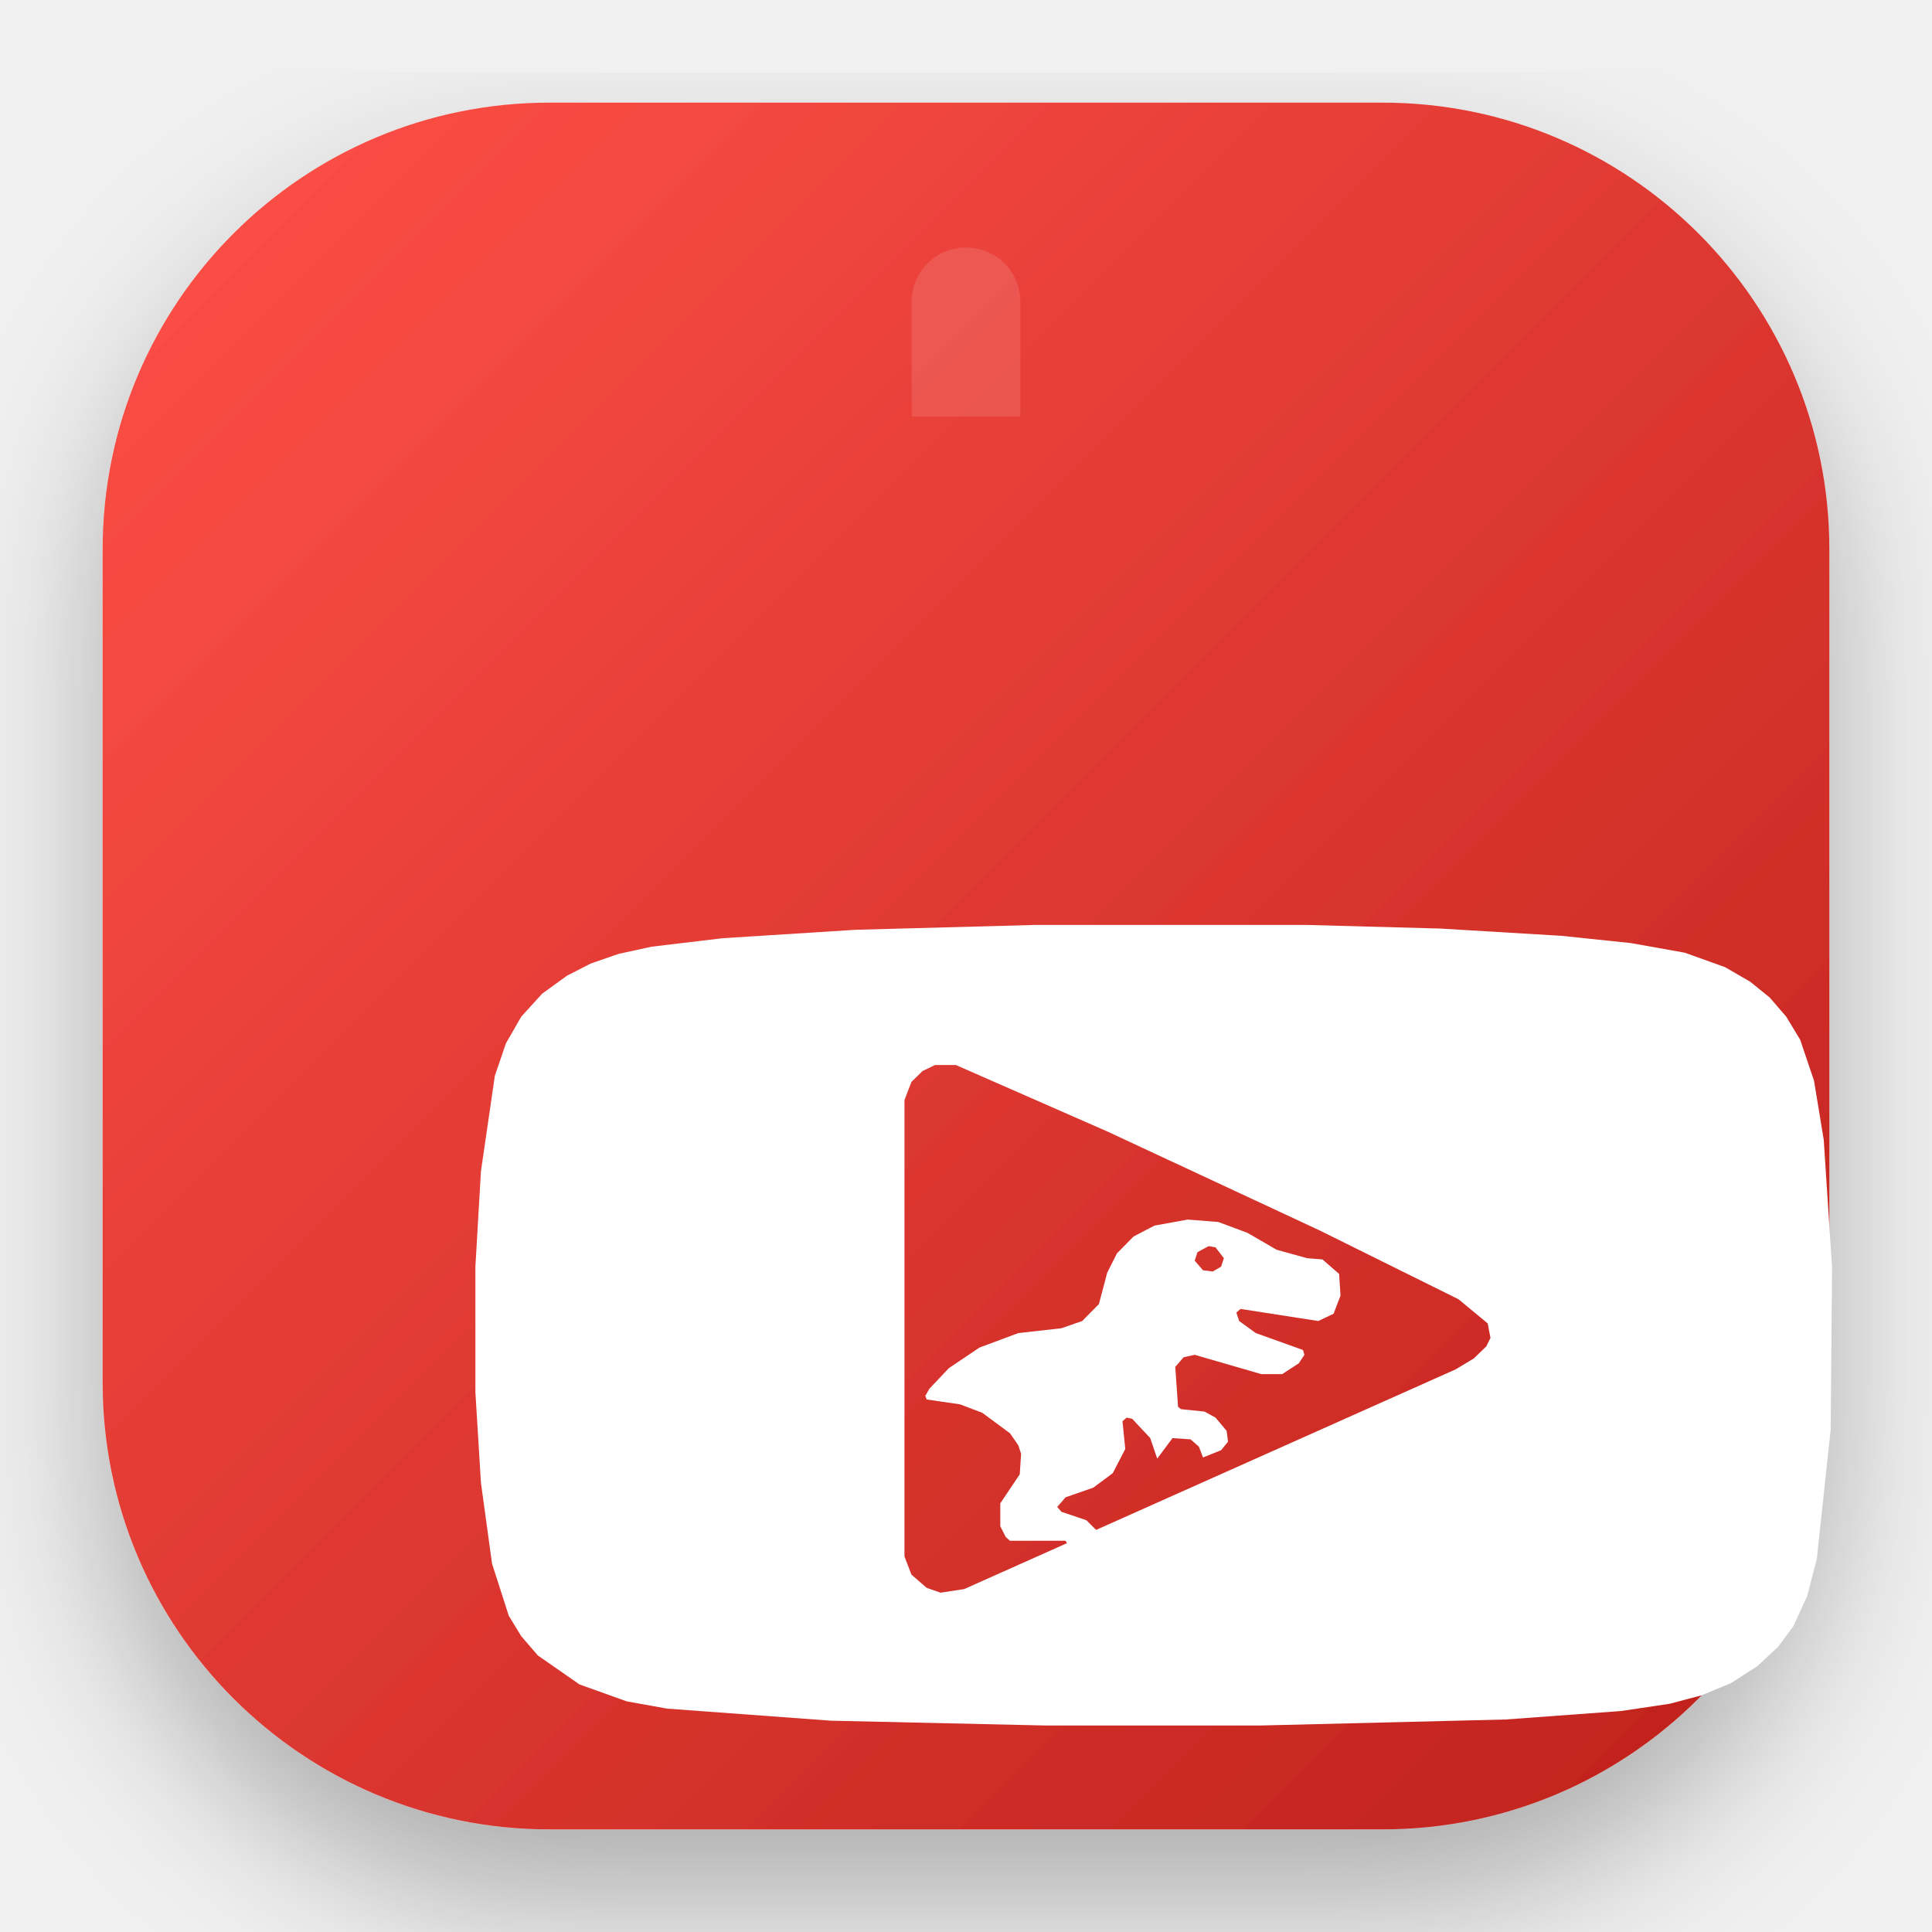
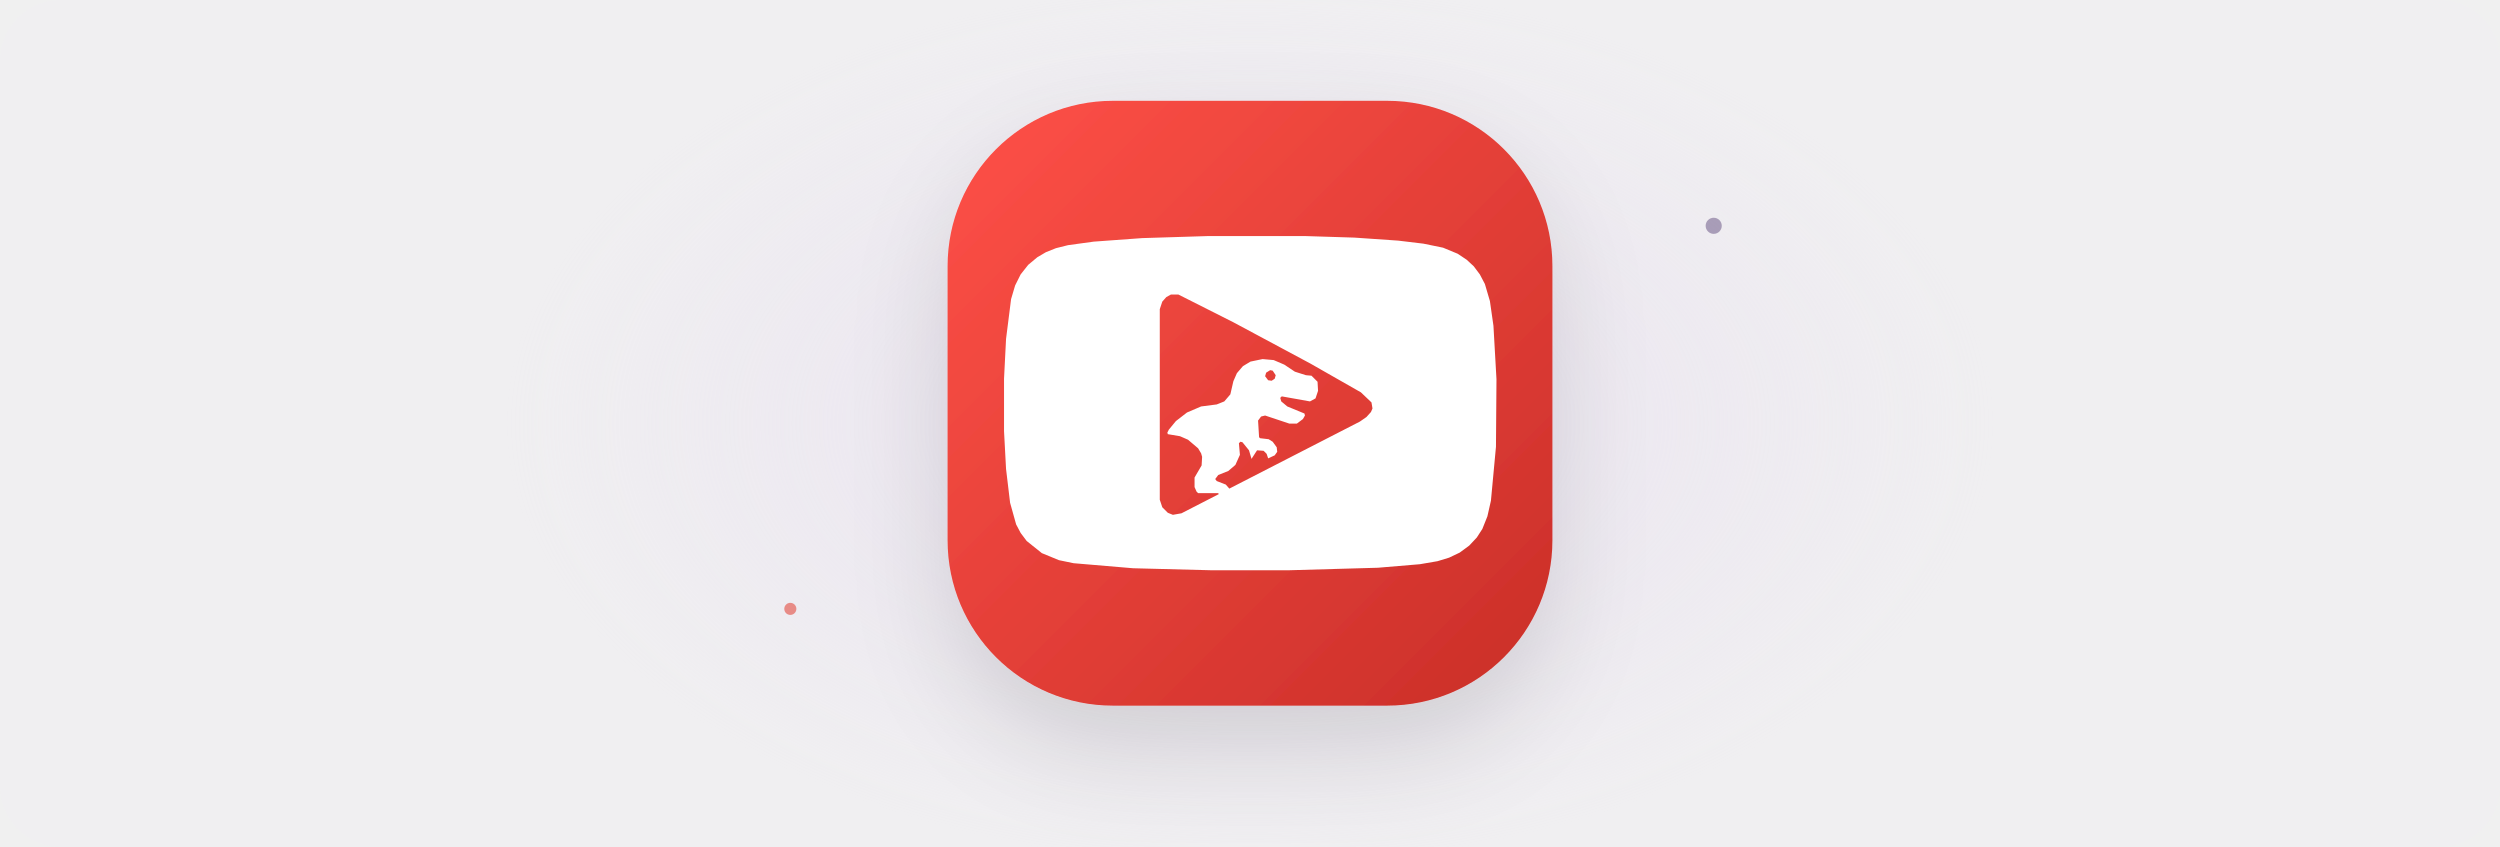
- <svg xmlns="http://www.w3.org/2000/svg" viewBox="0 0 640 640">
+ <svg xmlns="http://www.w3.org/2000/svg" viewBox="0 0 1240 420" role="img" aria-labelledby="title desc">
  <defs>
-     <linearGradient id="r" x1="0" y1="0" x2="1" y2="1">
+     <linearGradient id="tile" x1="0" y1="0" x2="1" y2="1">
      <stop stop-color="#ff5148" />
-       <stop offset="1" stop-color="#bd201b" />
+       <stop offset="1" stop-color="#c92e28" />
    </linearGradient>
-     <filter id="s" x="-30%" y="-30%" width="160%" height="160%">
-       <feDropShadow dx="0" dy="24" stdDeviation="25" flood-color="#000" flood-opacity=".28" />
+     <radialGradient id="wash">
+       <stop stop-color="#e8dff0" stop-opacity=".75" />
+       <stop offset="1" stop-color="#e8dff0" stop-opacity="0" />
+     </radialGradient>
+     <filter id="shadow" x="-30%" y="-30%" width="160%" height="170%">
+       <feDropShadow dx="0" dy="22" stdDeviation="24" flood-color="#1d1d1f" flood-opacity=".12" />
    </filter>
  </defs>
-   <rect x="34" y="34" width="572" height="572" rx="148" fill="url(#r)" filter="url(#s)" />
-   <g transform="translate(94 188) scale(.46 .40)">
-     <path fill="#fff" fill-rule="evenodd" d="M 171,372 L 160,394 152,421 142,500 138,579 138,683 142,758 150,825 162,868 171,885 183,901 213,925 247,939 276,945 394,955 549,959 703,959 880,954 963,947 998,941 1021,934 1042,924 1061,910 1076,894 1087,877 1097,852 1104,821 1114,714 1115,580 1109,474 1102,425 1092,391 1082,372 1070,356 1056,343 1038,331 1009,319 970,311 920,305 833,299 737,296 541,296 412,300 316,307 265,314 241,320 221,328 204,338 186,353 Z M 666,562 L 671,563 677,572 675,579 669,583 662,582 656,574 658,567 Z M 452,426 L 460,417 469,412 484,412 593,467 746,549 846,606 867,626 869,638 866,645 857,655 844,664 585,797 578,789 560,782 557,778 563,770 583,762 597,750 606,730 604,707 607,704 611,705 624,721 629,738 640,721 653,722 659,728 662,737 675,731 680,724 679,715 671,704 663,699 646,697 644,695 642,662 648,654 656,652 704,668 719,668 731,659 735,652 734,648 700,634 688,624 686,617 689,614 745,624 756,618 761,603 760,585 748,573 737,572 715,565 694,551 673,542 651,540 627,545 612,554 600,568 593,584 587,610 575,624 560,630 529,634 501,646 479,663 465,680 462,686 463,689 487,693 503,700 523,717 529,727 531,734 530,751 516,775 516,794 520,803 523,806 563,806 564,808 490,846 473,849 463,845 452,834 447,819 447,441 Z" />
+   <rect width="1240" height="420" rx="30" fill="#f0eff1" />
+   <ellipse cx="620" cy="210" rx="370" ry="220" fill="url(#wash)" />
+   <g filter="url(#shadow)">
+     <rect x="470" y="50" width="300" height="300" rx="82" fill="url(#tile)" />
+     <path fill="#fff" fill-rule="evenodd" d="M 171,372 L 160,394 152,421 142,500 138,579 138,683 142,758 150,825 162,868 171,885 183,901 213,925 247,939 276,945 394,955 549,959 703,959 880,954 963,947 998,941 1021,934 1042,924 1061,910 1076,894 1087,877 1097,852 1104,821 1114,714 1115,580 1109,474 1102,425 1092,391 1082,372 1070,356 1056,343 1038,331 1009,319 970,311 920,305 833,299 737,296 541,296 412,300 316,307 265,314 241,320 221,328 204,338 186,353 Z M 666,562 L 671,563 677,572 675,579 669,583 662,582 656,574 658,567 Z M 452,426 L 460,417 469,412 484,412 593,467 746,549 846,606 867,626 869,638 866,645 857,655 844,664 585,797 578,789 560,782 557,778 563,770 583,762 597,750 606,730 604,707 607,704 611,705 624,721 629,738 640,721 653,722 659,728 662,737 675,731 680,724 679,715 671,704 663,699 646,697 644,695 642,662 648,654 656,652 704,668 719,668 731,659 735,652 734,648 700,634 688,624 686,617 689,614 745,624 756,618 761,603 760,585 748,573 737,572 715,565 694,551 673,542 651,540 627,545 612,554 600,568 593,584 587,610 575,624 560,630 529,634 501,646 479,663 465,680 462,686 463,689 487,693 503,700 523,717 529,727 531,734 530,751 516,775 516,794 520,803 523,806 563,806 564,808 490,846 473,849 463,845 452,834 447,819 447,441 Z" transform="translate(463.5 43.1) scale(.25)" />
  </g>
-   <path d="M320 82c-10 0-18 8-18 18v38h36v-38c0-10-8-18-18-18z" fill="#fff" opacity=".12" />
+   <circle cx="850" cy="112" r="4" fill="#6e5b88" opacity=".55" />
+   <circle cx="392" cy="302" r="3" fill="#e34b40" opacity=".6" />
</svg>
